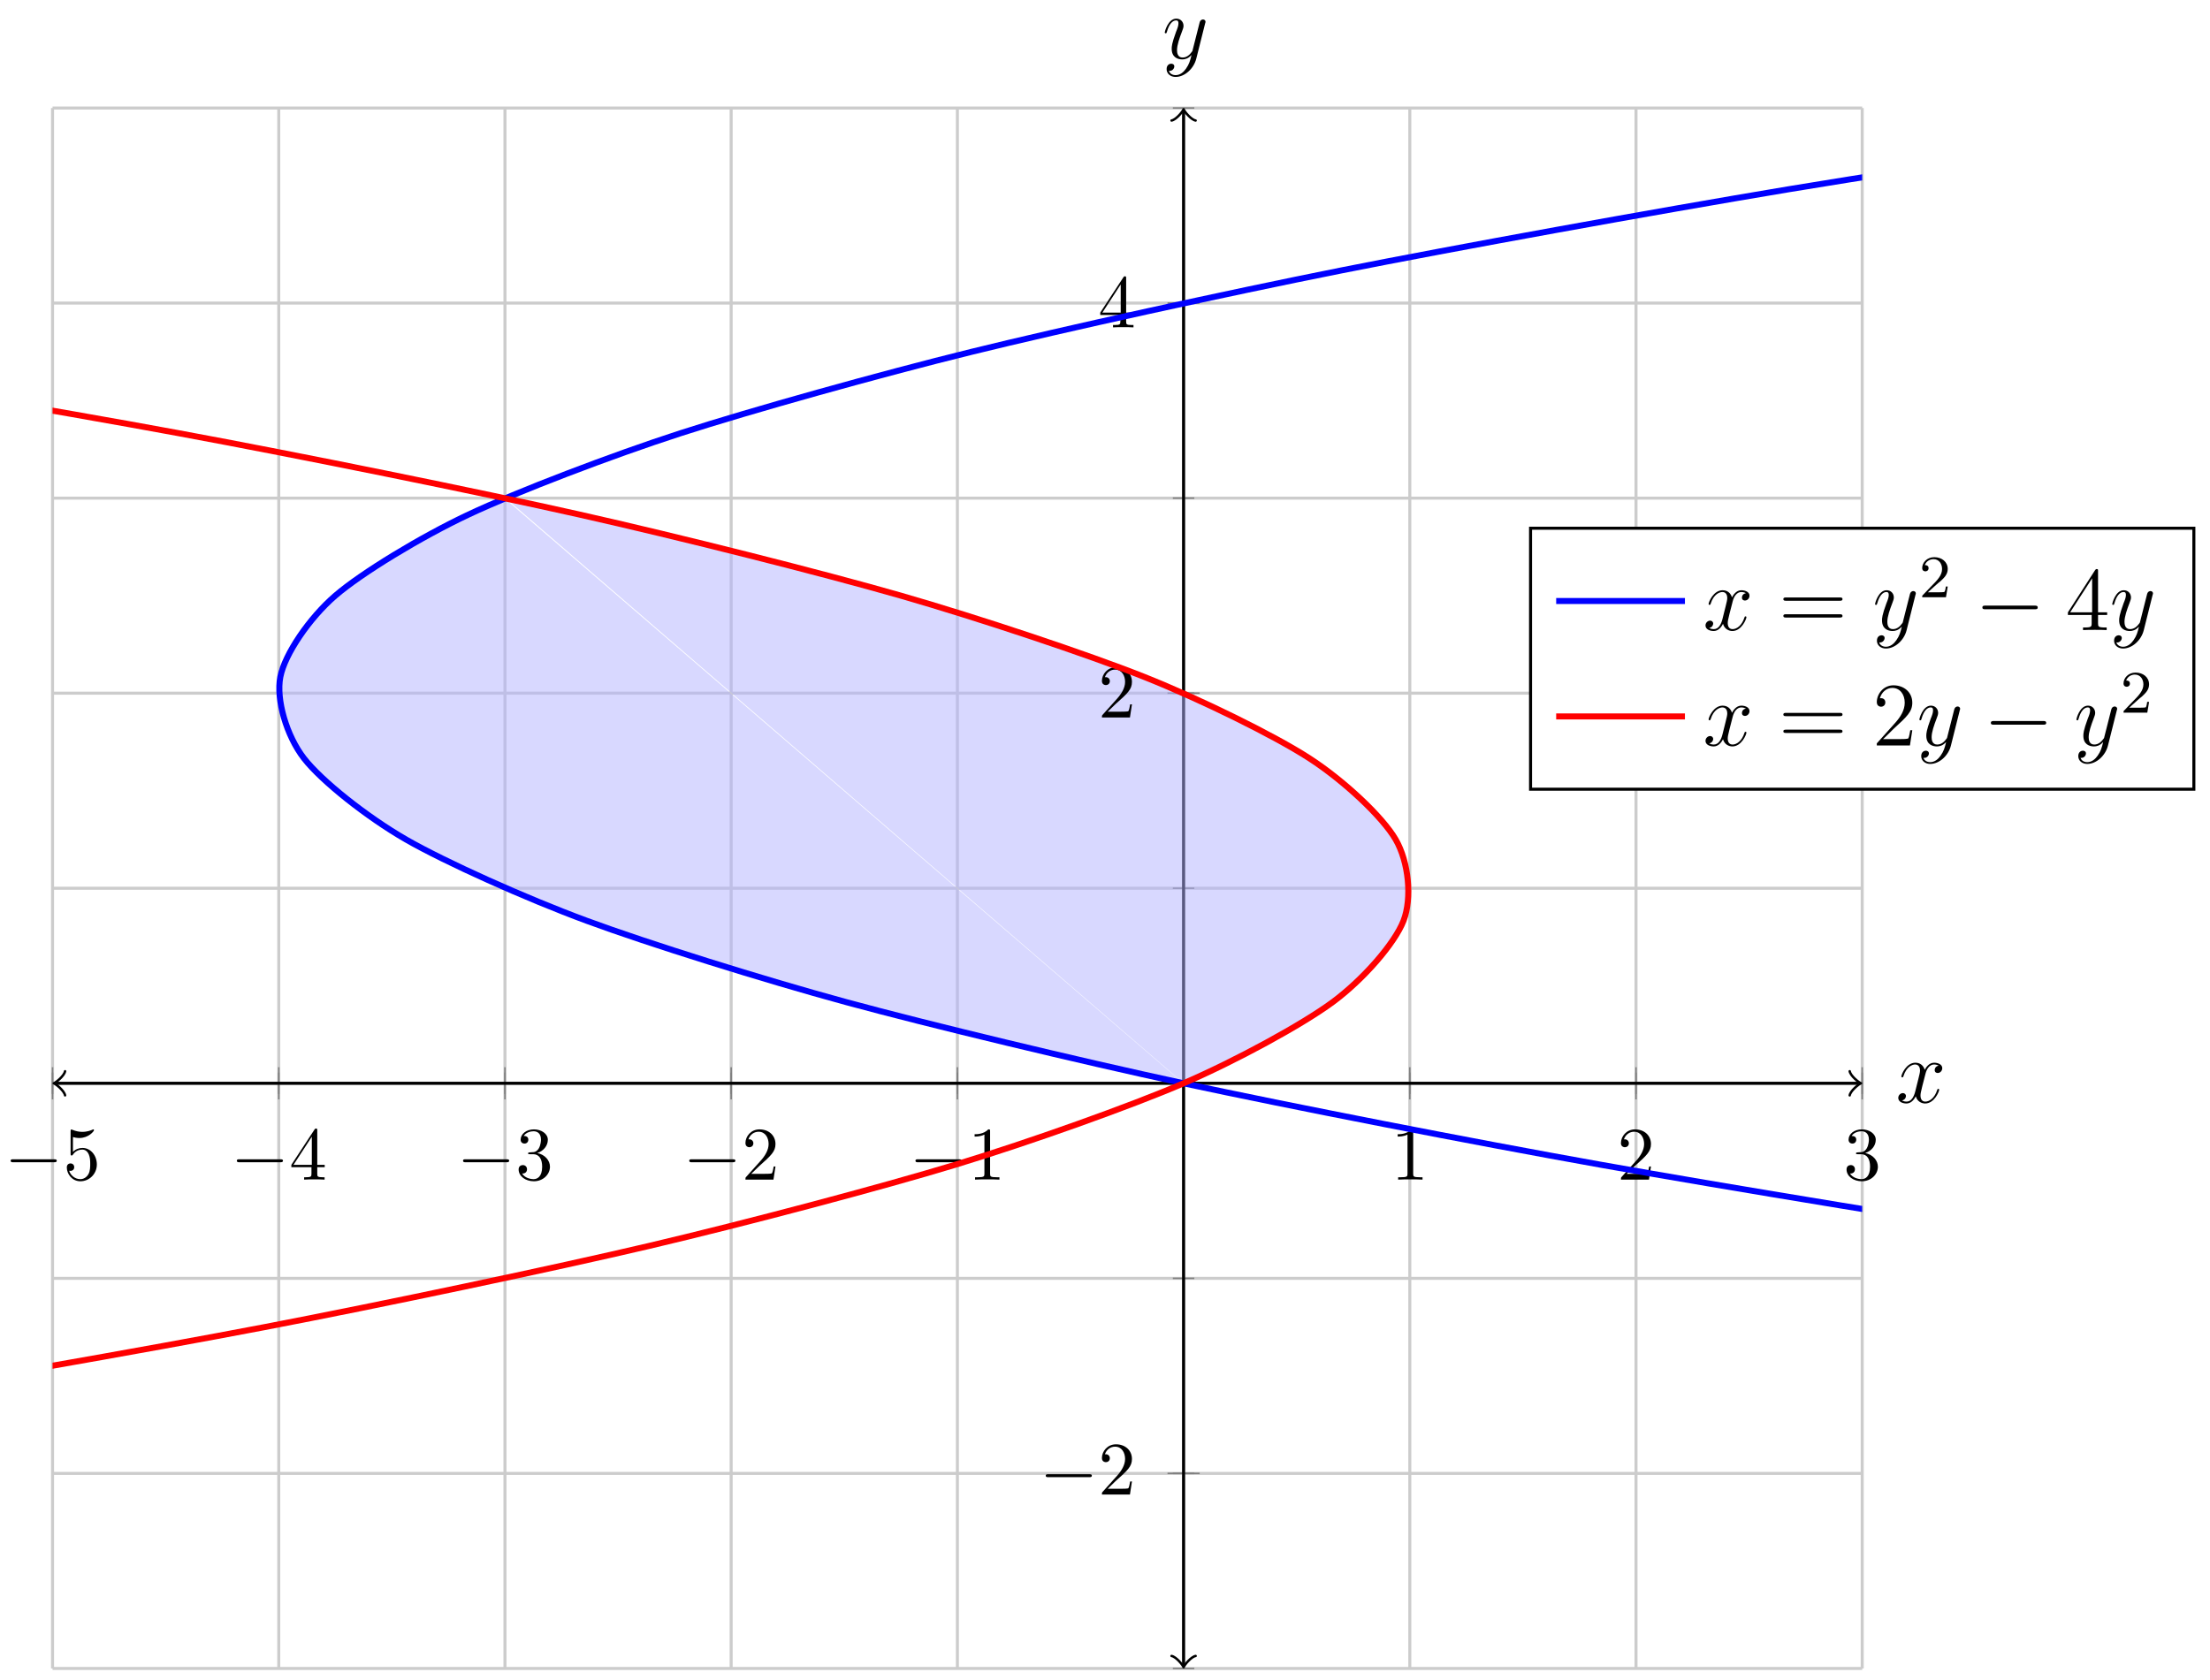
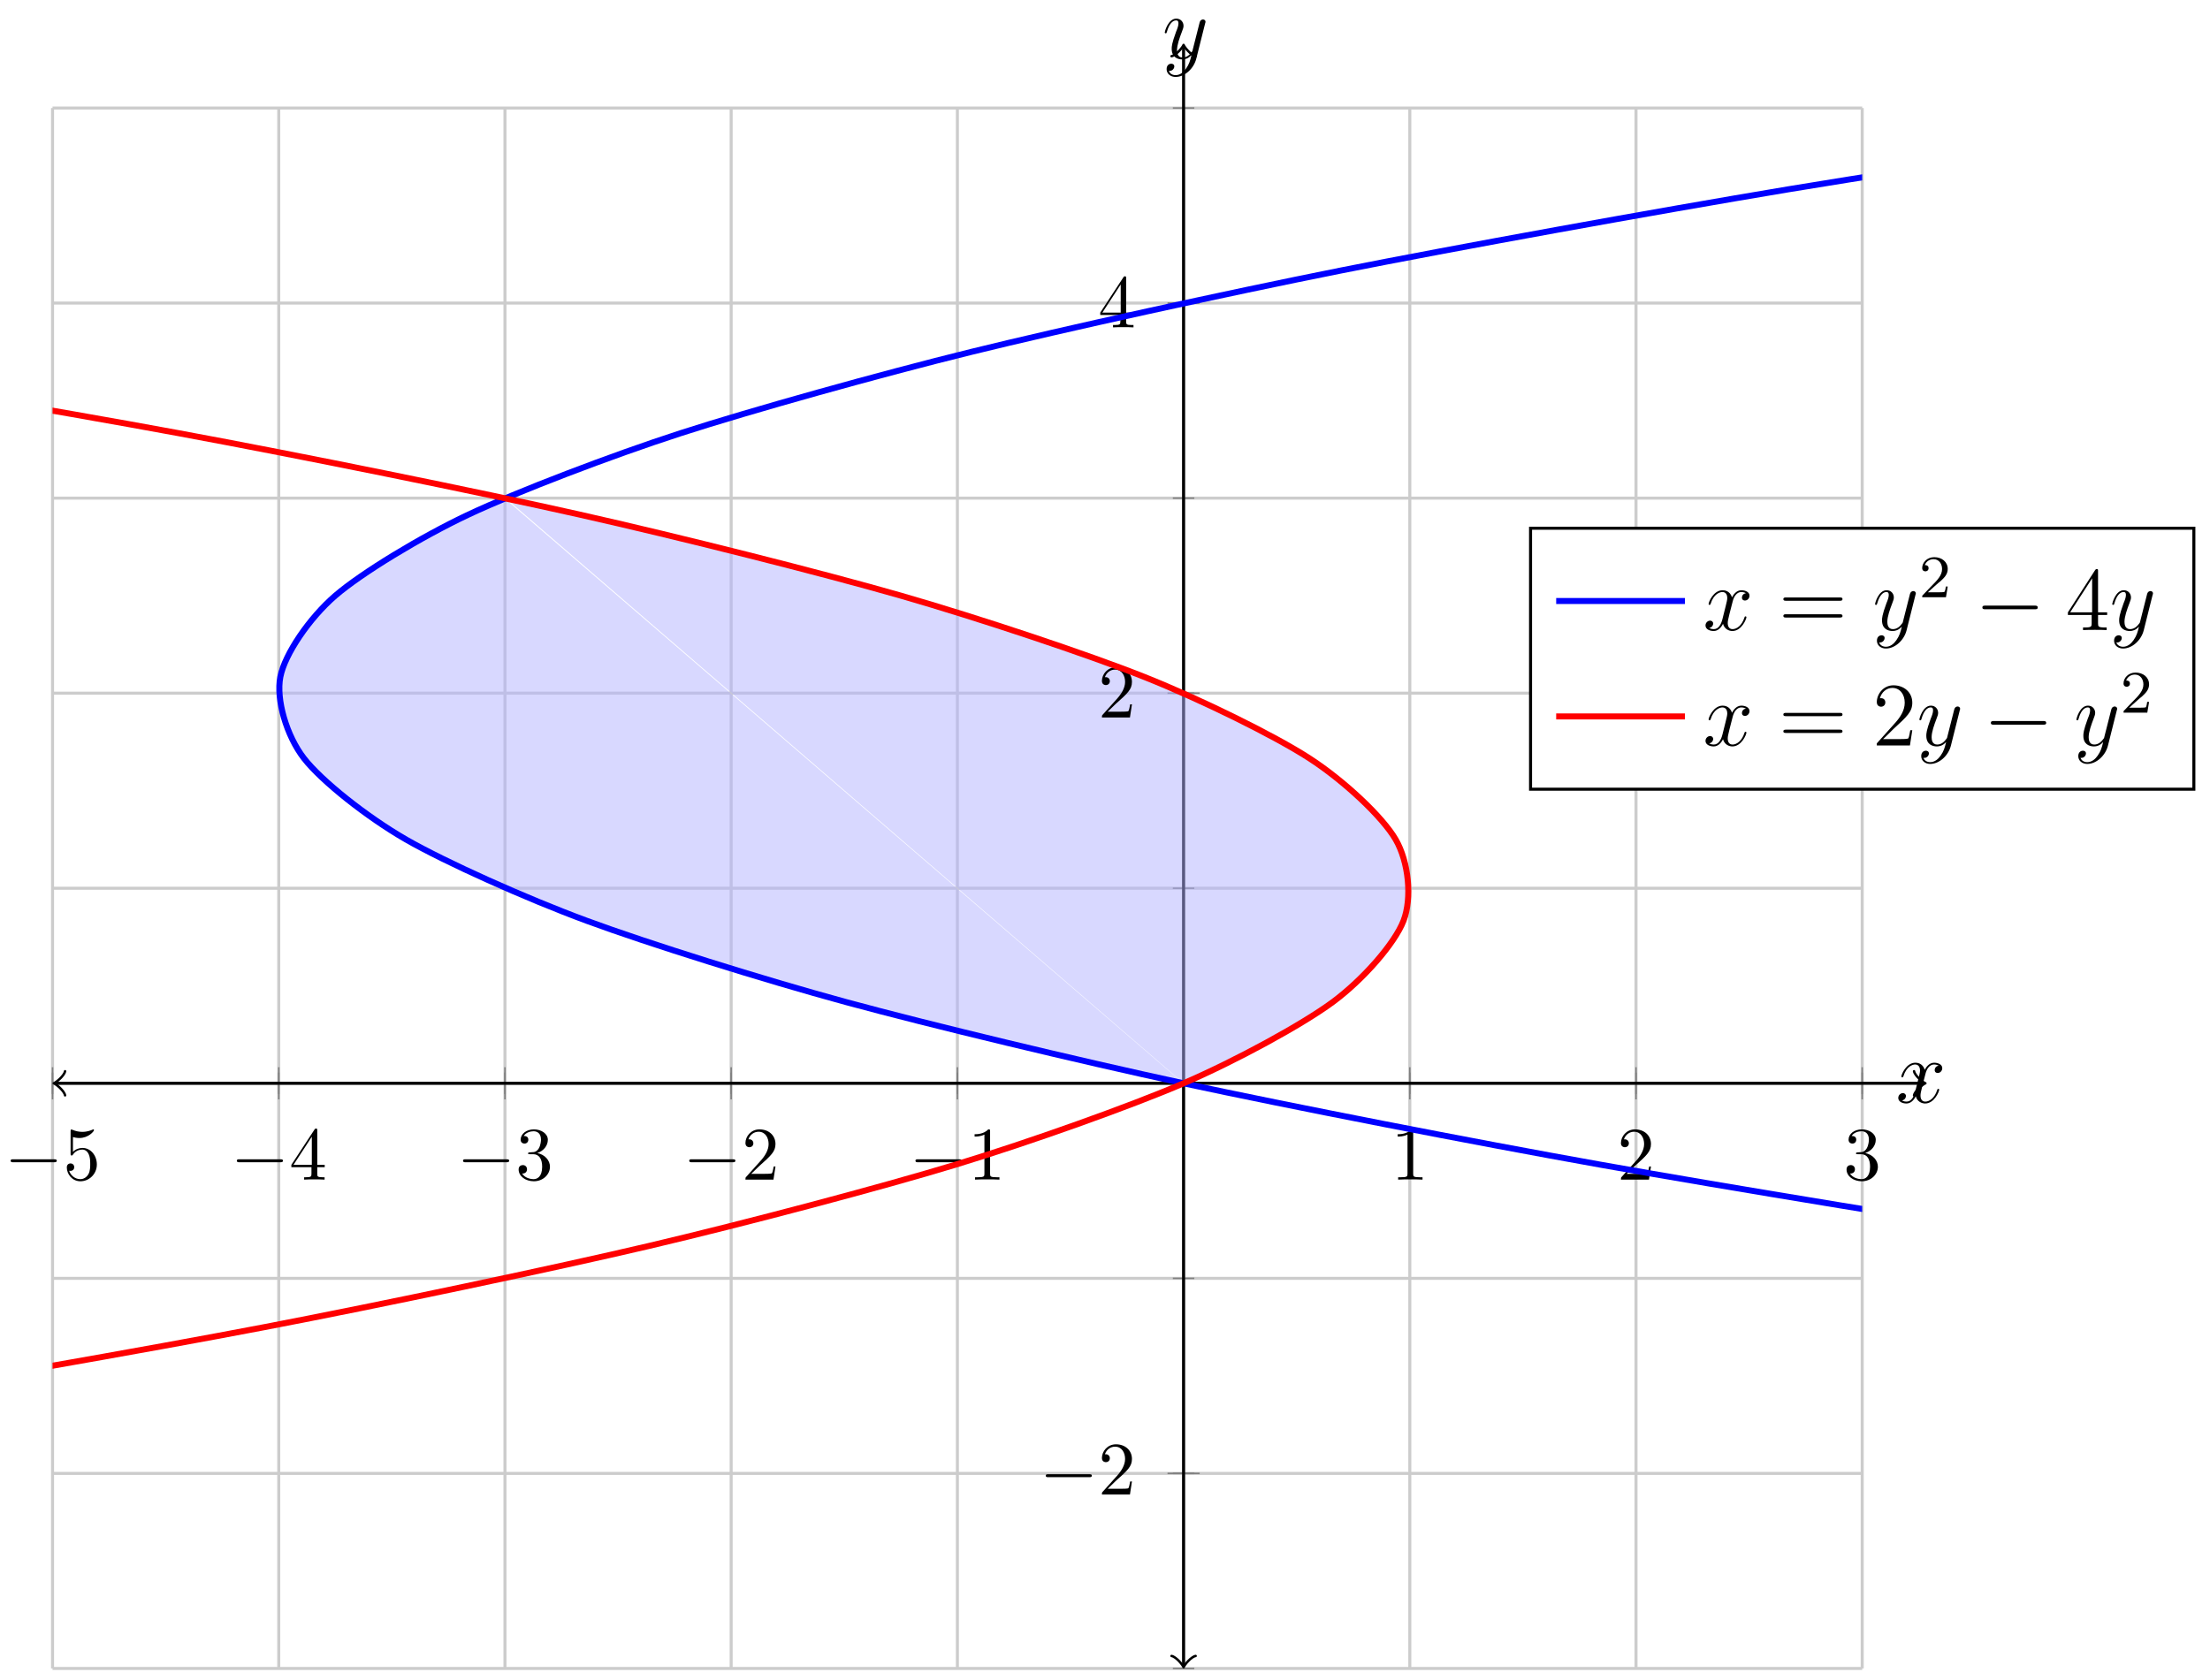
<svg xmlns="http://www.w3.org/2000/svg" xmlns:xlink="http://www.w3.org/1999/xlink" width="292pt" height="222pt" viewBox="0 0 292 222" version="1.1">
  <defs>
    <g>
      <symbol overflow="visible" id="glyph0-0">
        <path style="stroke:none;" d="" />
      </symbol>
      <symbol overflow="visible" id="glyph0-1">
        <path style="stroke:none;" d="M 6.562 -2.297 C 6.734 -2.297 6.922 -2.297 6.922 -2.5 C 6.922 -2.688 6.734 -2.688 6.562 -2.688 L 1.172 -2.688 C 1 -2.688 0.828 -2.688 0.828 -2.5 C 0.828 -2.297 1 -2.297 1.172 -2.297 Z M 6.562 -2.297 " />
      </symbol>
      <symbol overflow="visible" id="glyph1-0">
        <path style="stroke:none;" d="" />
      </symbol>
      <symbol overflow="visible" id="glyph1-1">
        <path style="stroke:none;" d="M 4.469 -2 C 4.469 -3.188 3.656 -4.188 2.578 -4.188 C 2.109 -4.188 1.672 -4.031 1.312 -3.672 L 1.312 -5.625 C 1.516 -5.562 1.844 -5.5 2.156 -5.5 C 3.391 -5.5 4.094 -6.406 4.094 -6.531 C 4.094 -6.594 4.062 -6.641 3.984 -6.641 C 3.984 -6.641 3.953 -6.641 3.906 -6.609 C 3.703 -6.516 3.219 -6.312 2.547 -6.312 C 2.156 -6.312 1.688 -6.391 1.219 -6.594 C 1.141 -6.625 1.125 -6.625 1.109 -6.625 C 1 -6.625 1 -6.547 1 -6.391 L 1 -3.438 C 1 -3.266 1 -3.188 1.141 -3.188 C 1.219 -3.188 1.234 -3.203 1.281 -3.266 C 1.391 -3.422 1.75 -3.969 2.562 -3.969 C 3.078 -3.969 3.328 -3.516 3.406 -3.328 C 3.562 -2.953 3.594 -2.578 3.594 -2.078 C 3.594 -1.719 3.594 -1.125 3.344 -0.703 C 3.109 -0.312 2.734 -0.062 2.281 -0.062 C 1.562 -0.062 0.984 -0.594 0.812 -1.172 C 0.844 -1.172 0.875 -1.156 0.984 -1.156 C 1.312 -1.156 1.484 -1.406 1.484 -1.641 C 1.484 -1.891 1.312 -2.141 0.984 -2.141 C 0.844 -2.141 0.5 -2.062 0.5 -1.609 C 0.5 -0.75 1.188 0.219 2.297 0.219 C 3.453 0.219 4.469 -0.734 4.469 -2 Z M 4.469 -2 " />
      </symbol>
      <symbol overflow="visible" id="glyph1-2">
        <path style="stroke:none;" d="M 2.938 -1.641 L 2.938 -0.781 C 2.938 -0.422 2.906 -0.312 2.172 -0.312 L 1.969 -0.312 L 1.969 0 C 2.375 -0.031 2.891 -0.031 3.312 -0.031 C 3.734 -0.031 4.25 -0.031 4.672 0 L 4.672 -0.312 L 4.453 -0.312 C 3.719 -0.312 3.703 -0.422 3.703 -0.781 L 3.703 -1.641 L 4.688 -1.641 L 4.688 -1.953 L 3.703 -1.953 L 3.703 -6.484 C 3.703 -6.688 3.703 -6.75 3.531 -6.75 C 3.453 -6.75 3.422 -6.75 3.344 -6.625 L 0.281 -1.953 L 0.281 -1.641 Z M 2.984 -1.953 L 0.562 -1.953 L 2.984 -5.672 Z M 2.984 -1.953 " />
      </symbol>
      <symbol overflow="visible" id="glyph1-3">
        <path style="stroke:none;" d="M 2.891 -3.516 C 3.703 -3.781 4.281 -4.469 4.281 -5.266 C 4.281 -6.078 3.406 -6.641 2.453 -6.641 C 1.453 -6.641 0.688 -6.047 0.688 -5.281 C 0.688 -4.953 0.906 -4.766 1.203 -4.766 C 1.5 -4.766 1.703 -4.984 1.703 -5.281 C 1.703 -5.766 1.234 -5.766 1.094 -5.766 C 1.391 -6.266 2.047 -6.391 2.406 -6.391 C 2.828 -6.391 3.375 -6.172 3.375 -5.281 C 3.375 -5.156 3.344 -4.578 3.094 -4.141 C 2.797 -3.656 2.453 -3.625 2.203 -3.625 C 2.125 -3.609 1.891 -3.594 1.812 -3.594 C 1.734 -3.578 1.672 -3.562 1.672 -3.469 C 1.672 -3.359 1.734 -3.359 1.906 -3.359 L 2.344 -3.359 C 3.156 -3.359 3.531 -2.688 3.531 -1.703 C 3.531 -0.344 2.844 -0.062 2.406 -0.062 C 1.969 -0.062 1.219 -0.234 0.875 -0.812 C 1.219 -0.766 1.531 -0.984 1.531 -1.359 C 1.531 -1.719 1.266 -1.922 0.984 -1.922 C 0.734 -1.922 0.422 -1.781 0.422 -1.344 C 0.422 -0.438 1.344 0.219 2.438 0.219 C 3.656 0.219 4.562 -0.688 4.562 -1.703 C 4.562 -2.516 3.922 -3.297 2.891 -3.516 Z M 2.891 -3.516 " />
      </symbol>
      <symbol overflow="visible" id="glyph1-4">
        <path style="stroke:none;" d="M 1.266 -0.766 L 2.328 -1.797 C 3.875 -3.172 4.469 -3.703 4.469 -4.703 C 4.469 -5.844 3.578 -6.641 2.359 -6.641 C 1.234 -6.641 0.5 -5.719 0.5 -4.828 C 0.5 -4.281 1 -4.281 1.031 -4.281 C 1.203 -4.281 1.547 -4.391 1.547 -4.812 C 1.547 -5.062 1.359 -5.328 1.016 -5.328 C 0.938 -5.328 0.922 -5.328 0.891 -5.312 C 1.109 -5.969 1.656 -6.328 2.234 -6.328 C 3.141 -6.328 3.562 -5.516 3.562 -4.703 C 3.562 -3.906 3.078 -3.125 2.516 -2.5 L 0.609 -0.375 C 0.5 -0.266 0.5 -0.234 0.5 0 L 4.203 0 L 4.469 -1.734 L 4.234 -1.734 C 4.172 -1.438 4.109 -1 4 -0.844 C 3.938 -0.766 3.281 -0.766 3.062 -0.766 Z M 1.266 -0.766 " />
      </symbol>
      <symbol overflow="visible" id="glyph1-5">
        <path style="stroke:none;" d="M 2.938 -6.375 C 2.938 -6.625 2.938 -6.641 2.703 -6.641 C 2.078 -6 1.203 -6 0.891 -6 L 0.891 -5.688 C 1.094 -5.688 1.672 -5.688 2.188 -5.953 L 2.188 -0.781 C 2.188 -0.422 2.156 -0.312 1.266 -0.312 L 0.953 -0.312 L 0.953 0 C 1.297 -0.031 2.156 -0.031 2.562 -0.031 C 2.953 -0.031 3.828 -0.031 4.172 0 L 4.172 -0.312 L 3.859 -0.312 C 2.953 -0.312 2.938 -0.422 2.938 -0.781 Z M 2.938 -6.375 " />
      </symbol>
      <symbol overflow="visible" id="glyph2-0">
        <path style="stroke:none;" d="" />
      </symbol>
      <symbol overflow="visible" id="glyph2-1">
        <path style="stroke:none;" d="M 5.672 -4.875 C 5.281 -4.812 5.141 -4.516 5.141 -4.297 C 5.141 -4 5.359 -3.906 5.531 -3.906 C 5.891 -3.906 6.141 -4.219 6.141 -4.547 C 6.141 -5.047 5.562 -5.266 5.062 -5.266 C 4.344 -5.266 3.938 -4.547 3.828 -4.328 C 3.547 -5.219 2.812 -5.266 2.594 -5.266 C 1.375 -5.266 0.734 -3.703 0.734 -3.438 C 0.734 -3.391 0.781 -3.328 0.859 -3.328 C 0.953 -3.328 0.984 -3.406 1 -3.453 C 1.406 -4.781 2.219 -5.031 2.562 -5.031 C 3.094 -5.031 3.203 -4.531 3.203 -4.25 C 3.203 -3.984 3.125 -3.703 2.984 -3.125 L 2.578 -1.5 C 2.406 -0.781 2.062 -0.125 1.422 -0.125 C 1.359 -0.125 1.062 -0.125 0.812 -0.281 C 1.25 -0.359 1.344 -0.719 1.344 -0.859 C 1.344 -1.094 1.156 -1.25 0.938 -1.25 C 0.641 -1.25 0.328 -0.984 0.328 -0.609 C 0.328 -0.109 0.891 0.125 1.406 0.125 C 1.984 0.125 2.391 -0.328 2.641 -0.828 C 2.828 -0.125 3.438 0.125 3.875 0.125 C 5.094 0.125 5.734 -1.453 5.734 -1.703 C 5.734 -1.766 5.688 -1.812 5.625 -1.812 C 5.516 -1.812 5.5 -1.75 5.469 -1.656 C 5.141 -0.609 4.453 -0.125 3.906 -0.125 C 3.484 -0.125 3.266 -0.438 3.266 -0.922 C 3.266 -1.188 3.312 -1.375 3.5 -2.156 L 3.922 -3.797 C 4.094 -4.5 4.5 -5.031 5.062 -5.031 C 5.078 -5.031 5.422 -5.031 5.672 -4.875 Z M 5.672 -4.875 " />
      </symbol>
      <symbol overflow="visible" id="glyph2-2">
        <path style="stroke:none;" d="M 3.141 1.344 C 2.828 1.797 2.359 2.203 1.766 2.203 C 1.625 2.203 1.047 2.172 0.875 1.625 C 0.906 1.641 0.969 1.641 0.984 1.641 C 1.344 1.641 1.594 1.328 1.594 1.047 C 1.594 0.781 1.359 0.688 1.188 0.688 C 0.984 0.688 0.578 0.828 0.578 1.406 C 0.578 2.016 1.094 2.438 1.766 2.438 C 2.969 2.438 4.172 1.344 4.5 0.016 L 5.672 -4.656 C 5.688 -4.703 5.719 -4.781 5.719 -4.859 C 5.719 -5.031 5.562 -5.156 5.391 -5.156 C 5.281 -5.156 5.031 -5.109 4.938 -4.75 L 4.047 -1.234 C 4 -1.016 4 -0.984 3.891 -0.859 C 3.656 -0.531 3.266 -0.125 2.688 -0.125 C 2.016 -0.125 1.953 -0.781 1.953 -1.094 C 1.953 -1.781 2.281 -2.703 2.609 -3.562 C 2.734 -3.906 2.812 -4.078 2.812 -4.312 C 2.812 -4.812 2.453 -5.266 1.859 -5.266 C 0.766 -5.266 0.328 -3.531 0.328 -3.438 C 0.328 -3.391 0.375 -3.328 0.453 -3.328 C 0.562 -3.328 0.578 -3.375 0.625 -3.547 C 0.906 -4.547 1.359 -5.031 1.828 -5.031 C 1.938 -5.031 2.141 -5.031 2.141 -4.641 C 2.141 -4.328 2.016 -3.984 1.828 -3.531 C 1.25 -1.953 1.25 -1.562 1.25 -1.281 C 1.25 -0.141 2.062 0.125 2.656 0.125 C 3 0.125 3.438 0.016 3.844 -0.438 L 3.859 -0.422 C 3.688 0.281 3.562 0.75 3.141 1.344 Z M 3.141 1.344 " />
      </symbol>
      <symbol overflow="visible" id="glyph3-0">
        <path style="stroke:none;" d="" />
      </symbol>
      <symbol overflow="visible" id="glyph3-1">
        <path style="stroke:none;" d="M 8.062 -3.875 C 8.234 -3.875 8.453 -3.875 8.453 -4.094 C 8.453 -4.312 8.25 -4.312 8.062 -4.312 L 1.031 -4.312 C 0.859 -4.312 0.641 -4.312 0.641 -4.094 C 0.641 -3.875 0.844 -3.875 1.031 -3.875 Z M 8.062 -1.656 C 8.234 -1.656 8.453 -1.656 8.453 -1.859 C 8.453 -2.094 8.25 -2.094 8.062 -2.094 L 1.031 -2.094 C 0.859 -2.094 0.641 -2.094 0.641 -1.875 C 0.641 -1.656 0.844 -1.656 1.031 -1.656 Z M 8.062 -1.656 " />
      </symbol>
      <symbol overflow="visible" id="glyph3-2">
        <path style="stroke:none;" d="M 4.312 -7.781 C 4.312 -8.016 4.312 -8.062 4.141 -8.062 C 4.047 -8.062 4.016 -8.062 3.922 -7.922 L 0.328 -2.344 L 0.328 -2 L 3.469 -2 L 3.469 -0.906 C 3.469 -0.469 3.438 -0.344 2.562 -0.344 L 2.328 -0.344 L 2.328 0 C 2.609 -0.031 3.547 -0.031 3.891 -0.031 C 4.219 -0.031 5.172 -0.031 5.453 0 L 5.453 -0.344 L 5.219 -0.344 C 4.344 -0.344 4.312 -0.469 4.312 -0.906 L 4.312 -2 L 5.516 -2 L 5.516 -2.344 L 4.312 -2.344 Z M 3.531 -6.844 L 3.531 -2.344 L 0.625 -2.344 Z M 3.531 -6.844 " />
      </symbol>
      <symbol overflow="visible" id="glyph3-3">
        <path style="stroke:none;" d="M 5.266 -2.016 L 5 -2.016 C 4.953 -1.812 4.859 -1.141 4.75 -0.953 C 4.656 -0.844 3.984 -0.844 3.625 -0.844 L 1.406 -0.844 C 1.734 -1.125 2.469 -1.891 2.766 -2.172 C 4.594 -3.844 5.266 -4.469 5.266 -5.656 C 5.266 -7.031 4.172 -7.953 2.781 -7.953 C 1.406 -7.953 0.578 -6.766 0.578 -5.734 C 0.578 -5.125 1.109 -5.125 1.141 -5.125 C 1.406 -5.125 1.703 -5.312 1.703 -5.688 C 1.703 -6.031 1.484 -6.25 1.141 -6.25 C 1.047 -6.25 1.016 -6.25 0.984 -6.234 C 1.203 -7.047 1.859 -7.609 2.625 -7.609 C 3.641 -7.609 4.266 -6.75 4.266 -5.656 C 4.266 -4.641 3.688 -3.75 3 -2.984 L 0.578 -0.281 L 0.578 0 L 4.953 0 Z M 5.266 -2.016 " />
      </symbol>
      <symbol overflow="visible" id="glyph4-0">
        <path style="stroke:none;" d="" />
      </symbol>
      <symbol overflow="visible" id="glyph4-1">
        <path style="stroke:none;" d="M 2.25 -1.625 C 2.375 -1.75 2.703 -2.016 2.844 -2.125 C 3.328 -2.578 3.797 -3.016 3.797 -3.734 C 3.797 -4.688 3 -5.297 2.016 -5.297 C 1.047 -5.297 0.422 -4.578 0.422 -3.859 C 0.422 -3.469 0.734 -3.422 0.844 -3.422 C 1.016 -3.422 1.266 -3.531 1.266 -3.844 C 1.266 -4.25 0.859 -4.25 0.766 -4.25 C 1 -4.844 1.531 -5.031 1.922 -5.031 C 2.656 -5.031 3.047 -4.406 3.047 -3.734 C 3.047 -2.906 2.469 -2.297 1.516 -1.344 L 0.516 -0.297 C 0.422 -0.219 0.422 -0.203 0.422 0 L 3.562 0 L 3.797 -1.422 L 3.547 -1.422 C 3.531 -1.266 3.469 -0.875 3.375 -0.719 C 3.328 -0.656 2.719 -0.656 2.594 -0.656 L 1.172 -0.656 Z M 2.25 -1.625 " />
      </symbol>
      <symbol overflow="visible" id="glyph5-0">
        <path style="stroke:none;" d="" />
      </symbol>
      <symbol overflow="visible" id="glyph5-1">
        <path style="stroke:none;" d="M 7.875 -2.75 C 8.078 -2.75 8.297 -2.75 8.297 -2.984 C 8.297 -3.234 8.078 -3.234 7.875 -3.234 L 1.406 -3.234 C 1.203 -3.234 0.984 -3.234 0.984 -2.984 C 0.984 -2.75 1.203 -2.75 1.406 -2.75 Z M 7.875 -2.75 " />
      </symbol>
    </g>
    <clipPath id="clip1">
      <path d="M 25 14.277 L 246.047 14.277 L 246.047 220.512 L 25 220.512 Z M 25 14.277 " />
    </clipPath>
    <clipPath id="clip2">
      <path d="M 6.941 14.277 L 198 14.277 L 198 220.512 L 6.941 220.512 Z M 6.941 14.277 " />
    </clipPath>
  </defs>
  <g id="surface1">
    <path style="fill:none;stroke-width:0.399;stroke-linecap:butt;stroke-linejoin:miter;stroke:rgb(79.999%,79.999%,79.999%);stroke-opacity:1;stroke-miterlimit:10;" d="M -0.001 -0 L -0.001 206.224 M 29.888 -0 L 29.888 206.224 M 59.774 -0 L 59.774 206.224 M 89.66 -0 L 89.66 206.224 M 119.55 -0 L 119.55 206.224 M 149.435 -0 L 149.435 206.224 M 179.325 -0 L 179.325 206.224 M 209.211 -0 L 209.211 206.224 M 239.097 -0 L 239.097 206.224 " transform="matrix(1.00003,0,0,-1.00005,6.942888,220.5114)" />
    <path style="fill:none;stroke-width:0.399;stroke-linecap:butt;stroke-linejoin:miter;stroke:rgb(79.999%,79.999%,79.999%);stroke-opacity:1;stroke-miterlimit:10;" d="M -0.001 -0 L 239.097 -0 M -0.001 25.78 L 239.097 25.78 M -0.001 51.556 L 239.097 51.556 M -0.001 77.336 L 239.097 77.336 M -0.001 103.112 L 239.097 103.112 M -0.001 128.892 L 239.097 128.892 M -0.001 154.668 L 239.097 154.668 M -0.001 180.448 L 239.097 180.448 M -0.001 206.224 L 239.097 206.224 " transform="matrix(1.00003,0,0,-1.00005,6.942888,220.5114)" />
    <path style="fill:none;stroke-width:0.199;stroke-linecap:butt;stroke-linejoin:miter;stroke:rgb(50%,50%,50%);stroke-opacity:1;stroke-miterlimit:10;" d="M -0.001 75.918 L -0.001 78.75 M 29.888 75.918 L 29.888 78.75 M 59.774 75.918 L 59.774 78.75 M 89.66 75.918 L 89.66 78.75 M 119.55 75.918 L 119.55 78.75 M 149.435 75.918 L 149.435 78.75 M 179.325 75.918 L 179.325 78.75 M 209.211 75.918 L 209.211 78.75 M 239.097 75.918 L 239.097 78.75 " transform="matrix(1.00003,0,0,-1.00005,6.942888,220.5114)" />
    <path style="fill:none;stroke-width:0.199;stroke-linecap:butt;stroke-linejoin:miter;stroke:rgb(50%,50%,50%);stroke-opacity:1;stroke-miterlimit:10;" d="M -0.001 75.207 L -0.001 79.461 M 29.888 75.207 L 29.888 79.461 M 59.774 75.207 L 59.774 79.461 M 89.66 75.207 L 89.66 79.461 M 119.55 75.207 L 119.55 79.461 M 179.325 75.207 L 179.325 79.461 M 209.211 75.207 L 209.211 79.461 M 239.097 75.207 L 239.097 79.461 " transform="matrix(1.00003,0,0,-1.00005,6.942888,220.5114)" />
    <path style="fill:none;stroke-width:0.199;stroke-linecap:butt;stroke-linejoin:miter;stroke:rgb(50%,50%,50%);stroke-opacity:1;stroke-miterlimit:10;" d="M 148.018 -0 L 150.853 -0 M 148.018 25.78 L 150.853 25.78 M 148.018 51.556 L 150.853 51.556 M 148.018 77.336 L 150.853 77.336 M 148.018 103.112 L 150.853 103.112 M 148.018 128.892 L 150.853 128.892 M 148.018 154.668 L 150.853 154.668 M 148.018 180.448 L 150.853 180.448 M 148.018 206.224 L 150.853 206.224 " transform="matrix(1.00003,0,0,-1.00005,6.942888,220.5114)" />
    <path style="fill:none;stroke-width:0.199;stroke-linecap:butt;stroke-linejoin:miter;stroke:rgb(50%,50%,50%);stroke-opacity:1;stroke-miterlimit:10;" d="M 147.311 25.78 L 151.56 25.78 M 147.311 128.892 L 151.56 128.892 M 147.311 180.448 L 151.56 180.448 " transform="matrix(1.00003,0,0,-1.00005,6.942888,220.5114)" />
-     <path style="fill:none;stroke-width:0.399;stroke-linecap:butt;stroke-linejoin:miter;stroke:rgb(0%,0%,0%);stroke-opacity:1;stroke-miterlimit:10;" d="M 0.459 77.336 L 238.64 77.336 " transform="matrix(1.00003,0,0,-1.00005,6.942888,220.5114)" />
+     <path style="fill:none;stroke-width:0.399;stroke-linecap:butt;stroke-linejoin:miter;stroke:rgb(0%,0%,0%);stroke-opacity:1;stroke-miterlimit:10;" d="M 0.459 77.336 L 247.143 77.336 " transform="matrix(1.00003,0,0,-1.00005,6.942888,220.5114)" />
    <path style="fill:none;stroke-width:0.319;stroke-linecap:round;stroke-linejoin:round;stroke:rgb(0%,0%,0%);stroke-opacity:1;stroke-miterlimit:10;" d="M -1.196 1.596 C -1.095 0.994 -0.001 0.1 0.3 -0.002 C -0.001 -0.099 -1.095 -0.998 -1.196 -1.595 " transform="matrix(-1.00003,0,0,1.00005,7.401172,143.1735)" />
-     <path style="fill:none;stroke-width:0.319;stroke-linecap:round;stroke-linejoin:round;stroke:rgb(0%,0%,0%);stroke-opacity:1;stroke-miterlimit:10;" d="M -1.195 1.595 C -1.097 0.998 0 0.099 0.297 0.002 C 0 -0.1 -1.097 -0.994 -1.195 -1.596 " transform="matrix(1.00003,0,0,-1.00005,245.5897,143.1735)" />
-     <path style="fill:none;stroke-width:0.399;stroke-linecap:butt;stroke-linejoin:miter;stroke:rgb(0%,0%,0%);stroke-opacity:1;stroke-miterlimit:10;" d="M 149.435 0.457 L 149.435 205.767 " transform="matrix(1.00003,0,0,-1.00005,6.942888,220.5114)" />
+     <path style="fill:none;stroke-width:0.319;stroke-linecap:round;stroke-linejoin:round;stroke:rgb(0%,0%,0%);stroke-opacity:1;stroke-miterlimit:10;" d="M -1.196 1.595 C -1.094 0.998 -0 0.099 0.301 0.002 C -0 -0.1 -1.094 -0.994 -1.196 -1.596 " transform="matrix(1.00003,0,0,-1.00005,254.094,143.1735)" />
+     <path style="fill:none;stroke-width:0.399;stroke-linecap:butt;stroke-linejoin:miter;stroke:rgb(0%,0%,0%);stroke-opacity:1;stroke-miterlimit:10;" d="M 149.435 0.457 L 149.435 214.27 " transform="matrix(1.00003,0,0,-1.00005,6.942888,220.5114)" />
    <path style="fill:none;stroke-width:0.319;stroke-linecap:round;stroke-linejoin:round;stroke:rgb(0%,0%,0%);stroke-opacity:1;stroke-miterlimit:10;" d="M -1.194 1.593 C -1.096 0.995 0.002 0.101 0.298 -0.001 C 0.002 -0.098 -1.096 -0.997 -1.194 -1.594 " transform="matrix(0,1.00005,1.00003,0,156.3836,220.0531)" />
-     <path style="fill:none;stroke-width:0.319;stroke-linecap:round;stroke-linejoin:round;stroke:rgb(0%,0%,0%);stroke-opacity:1;stroke-miterlimit:10;" d="M -1.194 1.594 C -1.097 0.997 0.001 0.098 0.298 0.001 C 0.001 -0.101 -1.097 -0.995 -1.194 -1.593 " transform="matrix(0,-1.00005,-1.00003,0,156.3836,14.73542)" />
+     <path style="fill:none;stroke-width:0.319;stroke-linecap:round;stroke-linejoin:round;stroke:rgb(0%,0%,0%);stroke-opacity:1;stroke-miterlimit:10;" d="M -1.195 1.594 C -1.097 0.997 0 0.098 0.297 0.001 C 0 -0.101 -1.097 -0.995 -1.195 -1.593 " transform="matrix(0,-1.00005,-1.00003,0,156.3836,6.230962)" />
    <path style=" stroke:none;fill-rule:nonzero;fill:rgb(70%,70%,100%);fill-opacity:0.5;" d="M 156.34 143.172 C 142.551 140.191 122.707 135.414 111.766 132.434 C 100.824 129.453 85.582 124.676 77.52 121.691 C 69.453 118.711 58.832 113.934 53.648 110.953 C 48.465 107.973 42.457 103.191 40.152 100.211 C 37.848 97.23 36.461 92.449 37.039 89.469 C 37.613 86.488 40.844 81.711 44.301 78.727 C 47.754 75.746 55.605 70.969 61.938 67.988 C 63.309 67.344 64.965 66.613 66.816 65.836 L 156.395 143.172 C 163.301 140.191 172.066 135.414 176.098 132.434 C 180.129 129.453 184.289 124.676 185.441 121.691 C 186.594 118.711 186.133 113.934 184.406 110.953 C 182.68 107.973 177.598 103.191 172.992 100.211 C 168.387 97.23 158.688 92.449 151.203 89.469 C 143.715 86.488 129.402 81.711 119.035 78.727 C 108.668 75.746 89.734 70.969 76.488 67.988 C 73.625 67.344 70.277 66.613 66.625 65.836 Z M 156.34 143.172 " />
    <g style="fill:rgb(0%,0%,0%);fill-opacity:1;">
      <use xlink:href="#glyph0-1" x="0.578" y="155.904" />
    </g>
    <g style="fill:rgb(0%,0%,0%);fill-opacity:1;">
      <use xlink:href="#glyph1-1" x="8.327" y="155.904" />
    </g>
    <g style="fill:rgb(0%,0%,0%);fill-opacity:1;">
      <use xlink:href="#glyph0-1" x="30.466" y="155.904" />
    </g>
    <g style="fill:rgb(0%,0%,0%);fill-opacity:1;">
      <use xlink:href="#glyph1-2" x="38.215" y="155.904" />
    </g>
    <g style="fill:rgb(0%,0%,0%);fill-opacity:1;">
      <use xlink:href="#glyph0-1" x="60.353" y="155.904" />
    </g>
    <g style="fill:rgb(0%,0%,0%);fill-opacity:1;">
      <use xlink:href="#glyph1-3" x="68.103" y="155.904" />
    </g>
    <g style="fill:rgb(0%,0%,0%);fill-opacity:1;">
      <use xlink:href="#glyph0-1" x="90.242" y="155.904" />
    </g>
    <g style="fill:rgb(0%,0%,0%);fill-opacity:1;">
      <use xlink:href="#glyph1-4" x="97.992" y="155.904" />
    </g>
    <g style="fill:rgb(0%,0%,0%);fill-opacity:1;">
      <use xlink:href="#glyph0-1" x="120.13" y="155.904" />
    </g>
    <g style="fill:rgb(0%,0%,0%);fill-opacity:1;">
      <use xlink:href="#glyph1-5" x="127.88" y="155.904" />
    </g>
    <g style="fill:rgb(0%,0%,0%);fill-opacity:1;">
      <use xlink:href="#glyph1-5" x="183.781" y="155.904" />
    </g>
    <g style="fill:rgb(0%,0%,0%);fill-opacity:1;">
      <use xlink:href="#glyph1-4" x="213.669" y="155.904" />
    </g>
    <g style="fill:rgb(0%,0%,0%);fill-opacity:1;">
      <use xlink:href="#glyph1-3" x="243.557" y="155.904" />
    </g>
    <g style="fill:rgb(0%,0%,0%);fill-opacity:1;">
      <use xlink:href="#glyph0-1" x="137.343" y="197.527" />
    </g>
    <g style="fill:rgb(0%,0%,0%);fill-opacity:1;">
      <use xlink:href="#glyph1-4" x="145.092" y="197.527" />
    </g>
    <g style="fill:rgb(0%,0%,0%);fill-opacity:1;">
      <use xlink:href="#glyph1-4" x="145.092" y="94.825" />
    </g>
    <g style="fill:rgb(0%,0%,0%);fill-opacity:1;">
      <use xlink:href="#glyph1-2" x="145.092" y="43.267" />
    </g>
    <g clip-path="url(#clip1)" clip-rule="nonzero">
      <path style="fill:none;stroke-width:0.797;stroke-linecap:butt;stroke-linejoin:miter;stroke:rgb(0%,0%,100%);stroke-opacity:1;stroke-miterlimit:10;" d="M 1494.364 -51.556 C 1494.364 -51.556 1370.711 -43.795 1325.213 -40.815 C 1279.714 -37.834 1209.056 -33.053 1166.436 -30.073 C 1123.816 -27.093 1057.779 -22.316 1018.042 -19.335 C 978.301 -16.355 916.881 -11.574 880.023 -8.594 C 843.161 -5.613 786.362 -0.832 752.378 2.148 C 718.399 5.128 666.217 9.909 635.116 12.89 C 604.016 15.87 556.447 20.647 528.229 23.627 C 500.007 26.608 457.059 31.389 431.716 34.369 C 406.373 37.349 368.046 42.13 345.582 45.111 C 323.122 48.091 289.408 52.872 269.826 55.852 C 250.245 58.833 221.152 63.61 204.449 66.59 C 187.747 69.57 163.267 74.351 149.447 77.332 C 135.623 80.312 115.765 85.093 104.82 88.073 C 93.879 91.054 78.637 95.831 70.575 98.815 C 62.508 101.795 51.888 106.572 46.704 109.553 C 41.521 112.533 35.513 117.314 33.208 120.294 C 30.904 123.275 29.517 128.056 30.095 131.036 C 30.669 134.016 33.9 138.793 37.357 141.778 C 40.81 144.758 48.661 149.535 54.993 152.515 C 61.329 155.496 73.797 160.277 83.008 163.257 C 92.222 166.237 109.308 171.018 121.401 173.999 C 133.495 176.979 155.201 181.756 170.173 184.74 C 185.145 187.721 211.465 192.498 229.32 195.478 C 247.171 198.458 298.845 206.22 298.845 206.22 " transform="matrix(1.00003,0,0,-1.00005,6.942888,220.5114)" />
    </g>
    <g clip-path="url(#clip2)" clip-rule="nonzero">
      <path style="fill:none;stroke-width:0.797;stroke-linecap:butt;stroke-linejoin:miter;stroke:rgb(100%,0%,0%);stroke-opacity:1;stroke-miterlimit:10;" d="M -896.619 -51.556 C -896.619 -51.556 -790.958 -43.795 -752.373 -40.815 C -713.785 -37.834 -654.212 -33.053 -618.502 -30.073 C -582.796 -27.093 -527.841 -22.316 -495.014 -19.335 C -462.183 -16.355 -411.849 -11.574 -381.9 -8.594 C -351.952 -5.613 -306.231 -0.832 -279.165 2.148 C -252.095 5.128 -210.991 9.909 -186.804 12.89 C -162.614 15.87 -126.131 20.647 -104.823 23.627 C -83.511 26.608 -51.648 31.389 -33.215 34.369 C -14.786 37.349 12.459 42.13 28.009 45.111 C 43.564 48.091 66.192 52.872 78.863 55.852 C 91.531 58.833 109.542 63.61 119.335 66.59 C 129.127 69.57 142.522 74.351 149.432 77.332 C 156.341 80.312 165.119 85.093 169.15 88.073 C 173.181 91.054 177.341 95.831 178.493 98.815 C 179.645 101.795 179.185 106.572 177.458 109.553 C 175.732 112.533 170.65 117.314 166.044 120.294 C 161.439 123.275 151.74 128.056 144.256 131.036 C 136.768 134.016 122.456 138.793 112.089 141.778 C 101.722 144.758 82.789 149.535 69.543 152.515 C 56.298 155.496 32.748 160.277 16.623 163.257 C 0.499 166.237 -27.673 171.018 -46.676 173.999 C -65.679 176.979 -98.467 181.756 -120.353 184.74 C -142.235 187.721 -179.641 192.498 -204.406 195.478 C -229.166 198.458 -298.832 206.22 -298.832 206.22 " transform="matrix(1.00003,0,0,-1.00005,6.942888,220.5114)" />
    </g>
    <g style="fill:rgb(0%,0%,0%);fill-opacity:1;">
      <use xlink:href="#glyph2-1" x="250.484" y="145.718" />
    </g>
    <g style="fill:rgb(0%,0%,0%);fill-opacity:1;">
      <use xlink:href="#glyph2-2" x="153.563" y="7.729" />
    </g>
    <path style="fill-rule:nonzero;fill:rgb(100%,100%,100%);fill-opacity:1;stroke-width:0.399;stroke-linecap:butt;stroke-linejoin:miter;stroke:rgb(0%,0%,0%);stroke-opacity:1;stroke-miterlimit:10;" d="M 195.278 116.201 L 282.916 116.201 L 282.916 150.691 L 195.278 150.691 Z M 195.278 116.201 " transform="matrix(1.00003,0,0,-1.00005,6.942888,220.5114)" />
    <path style="fill:none;stroke-width:0.797;stroke-linecap:butt;stroke-linejoin:miter;stroke:rgb(0%,0%,100%);stroke-opacity:1;stroke-miterlimit:10;" d="M -0.002 -0.001 C -0.002 -0.001 6.143 -0.001 8.506 -0.001 C 10.865 -0.001 17.01 -0.001 17.01 -0.001 " transform="matrix(1.00003,0,0,-1.00005,205.6148,79.43232)" />
    <g style="fill:rgb(0%,0%,0%);fill-opacity:1;">
      <use xlink:href="#glyph2-1" x="225.015" y="83.274" />
    </g>
    <g style="fill:rgb(0%,0%,0%);fill-opacity:1;">
      <use xlink:href="#glyph3-1" x="234.989" y="83.274" />
    </g>
    <g style="fill:rgb(0%,0%,0%);fill-opacity:1;">
      <use xlink:href="#glyph2-2" x="247.414" y="83.274" />
    </g>
    <g style="fill:rgb(0%,0%,0%);fill-opacity:1;">
      <use xlink:href="#glyph4-1" x="253.551" y="78.935" />
    </g>
    <g style="fill:rgb(0%,0%,0%);fill-opacity:1;">
      <use xlink:href="#glyph5-1" x="260.941" y="83.274" />
    </g>
    <g style="fill:rgb(0%,0%,0%);fill-opacity:1;">
      <use xlink:href="#glyph3-2" x="272.896" y="83.274" />
    </g>
    <g style="fill:rgb(0%,0%,0%);fill-opacity:1;">
      <use xlink:href="#glyph2-2" x="278.749" y="83.274" />
    </g>
    <path style="fill:none;stroke-width:0.797;stroke-linecap:butt;stroke-linejoin:miter;stroke:rgb(100%,0%,0%);stroke-opacity:1;stroke-miterlimit:10;" d="M -0.002 -0.001 C -0.002 -0.001 6.143 -0.001 8.506 -0.001 C 10.865 -0.001 17.01 -0.001 17.01 -0.001 " transform="matrix(1.00003,0,0,-1.00005,205.6148,94.68609)" />
    <g style="fill:rgb(0%,0%,0%);fill-opacity:1;">
      <use xlink:href="#glyph2-1" x="225.015" y="98.527" />
    </g>
    <g style="fill:rgb(0%,0%,0%);fill-opacity:1;">
      <use xlink:href="#glyph3-1" x="234.989" y="98.527" />
    </g>
    <g style="fill:rgb(0%,0%,0%);fill-opacity:1;">
      <use xlink:href="#glyph3-3" x="247.399" y="98.527" />
    </g>
    <g style="fill:rgb(0%,0%,0%);fill-opacity:1;">
      <use xlink:href="#glyph2-2" x="253.267" y="98.527" />
    </g>
    <g style="fill:rgb(0%,0%,0%);fill-opacity:1;">
      <use xlink:href="#glyph5-1" x="262.061" y="98.527" />
    </g>
    <g style="fill:rgb(0%,0%,0%);fill-opacity:1;">
      <use xlink:href="#glyph2-2" x="274.017" y="98.527" />
    </g>
    <g style="fill:rgb(0%,0%,0%);fill-opacity:1;">
      <use xlink:href="#glyph4-1" x="280.153" y="94.188" />
    </g>
  </g>
</svg>
